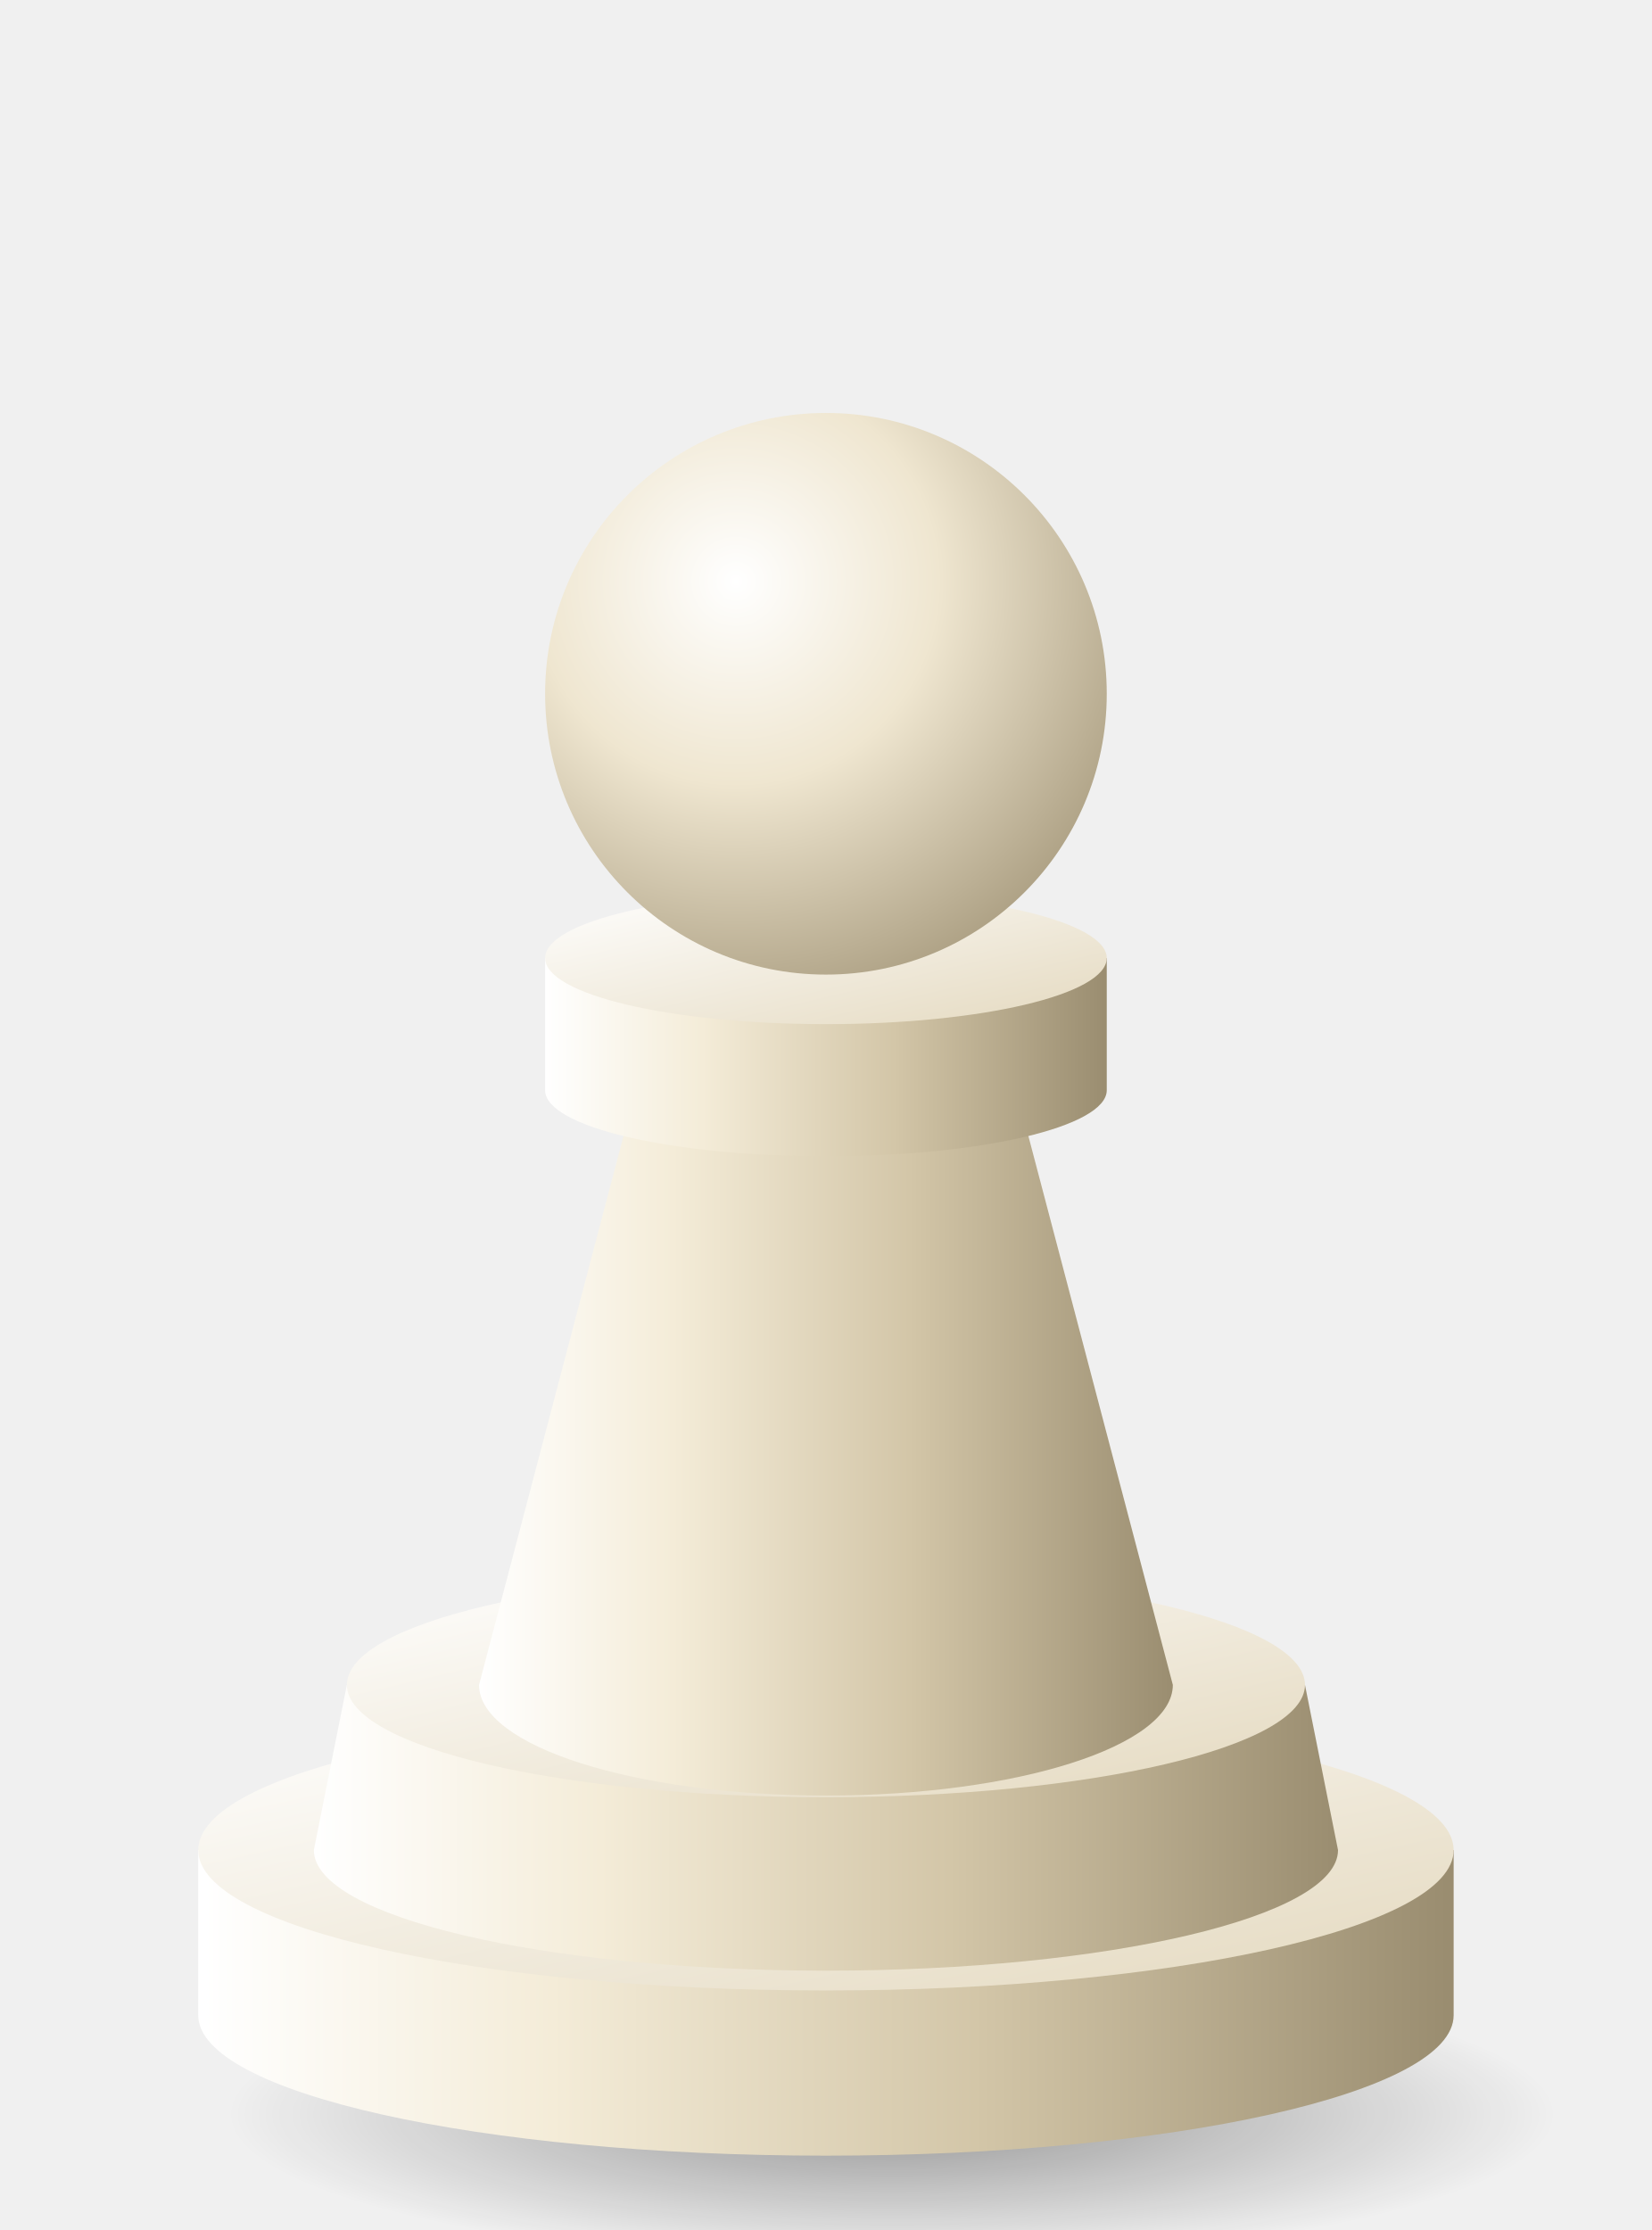
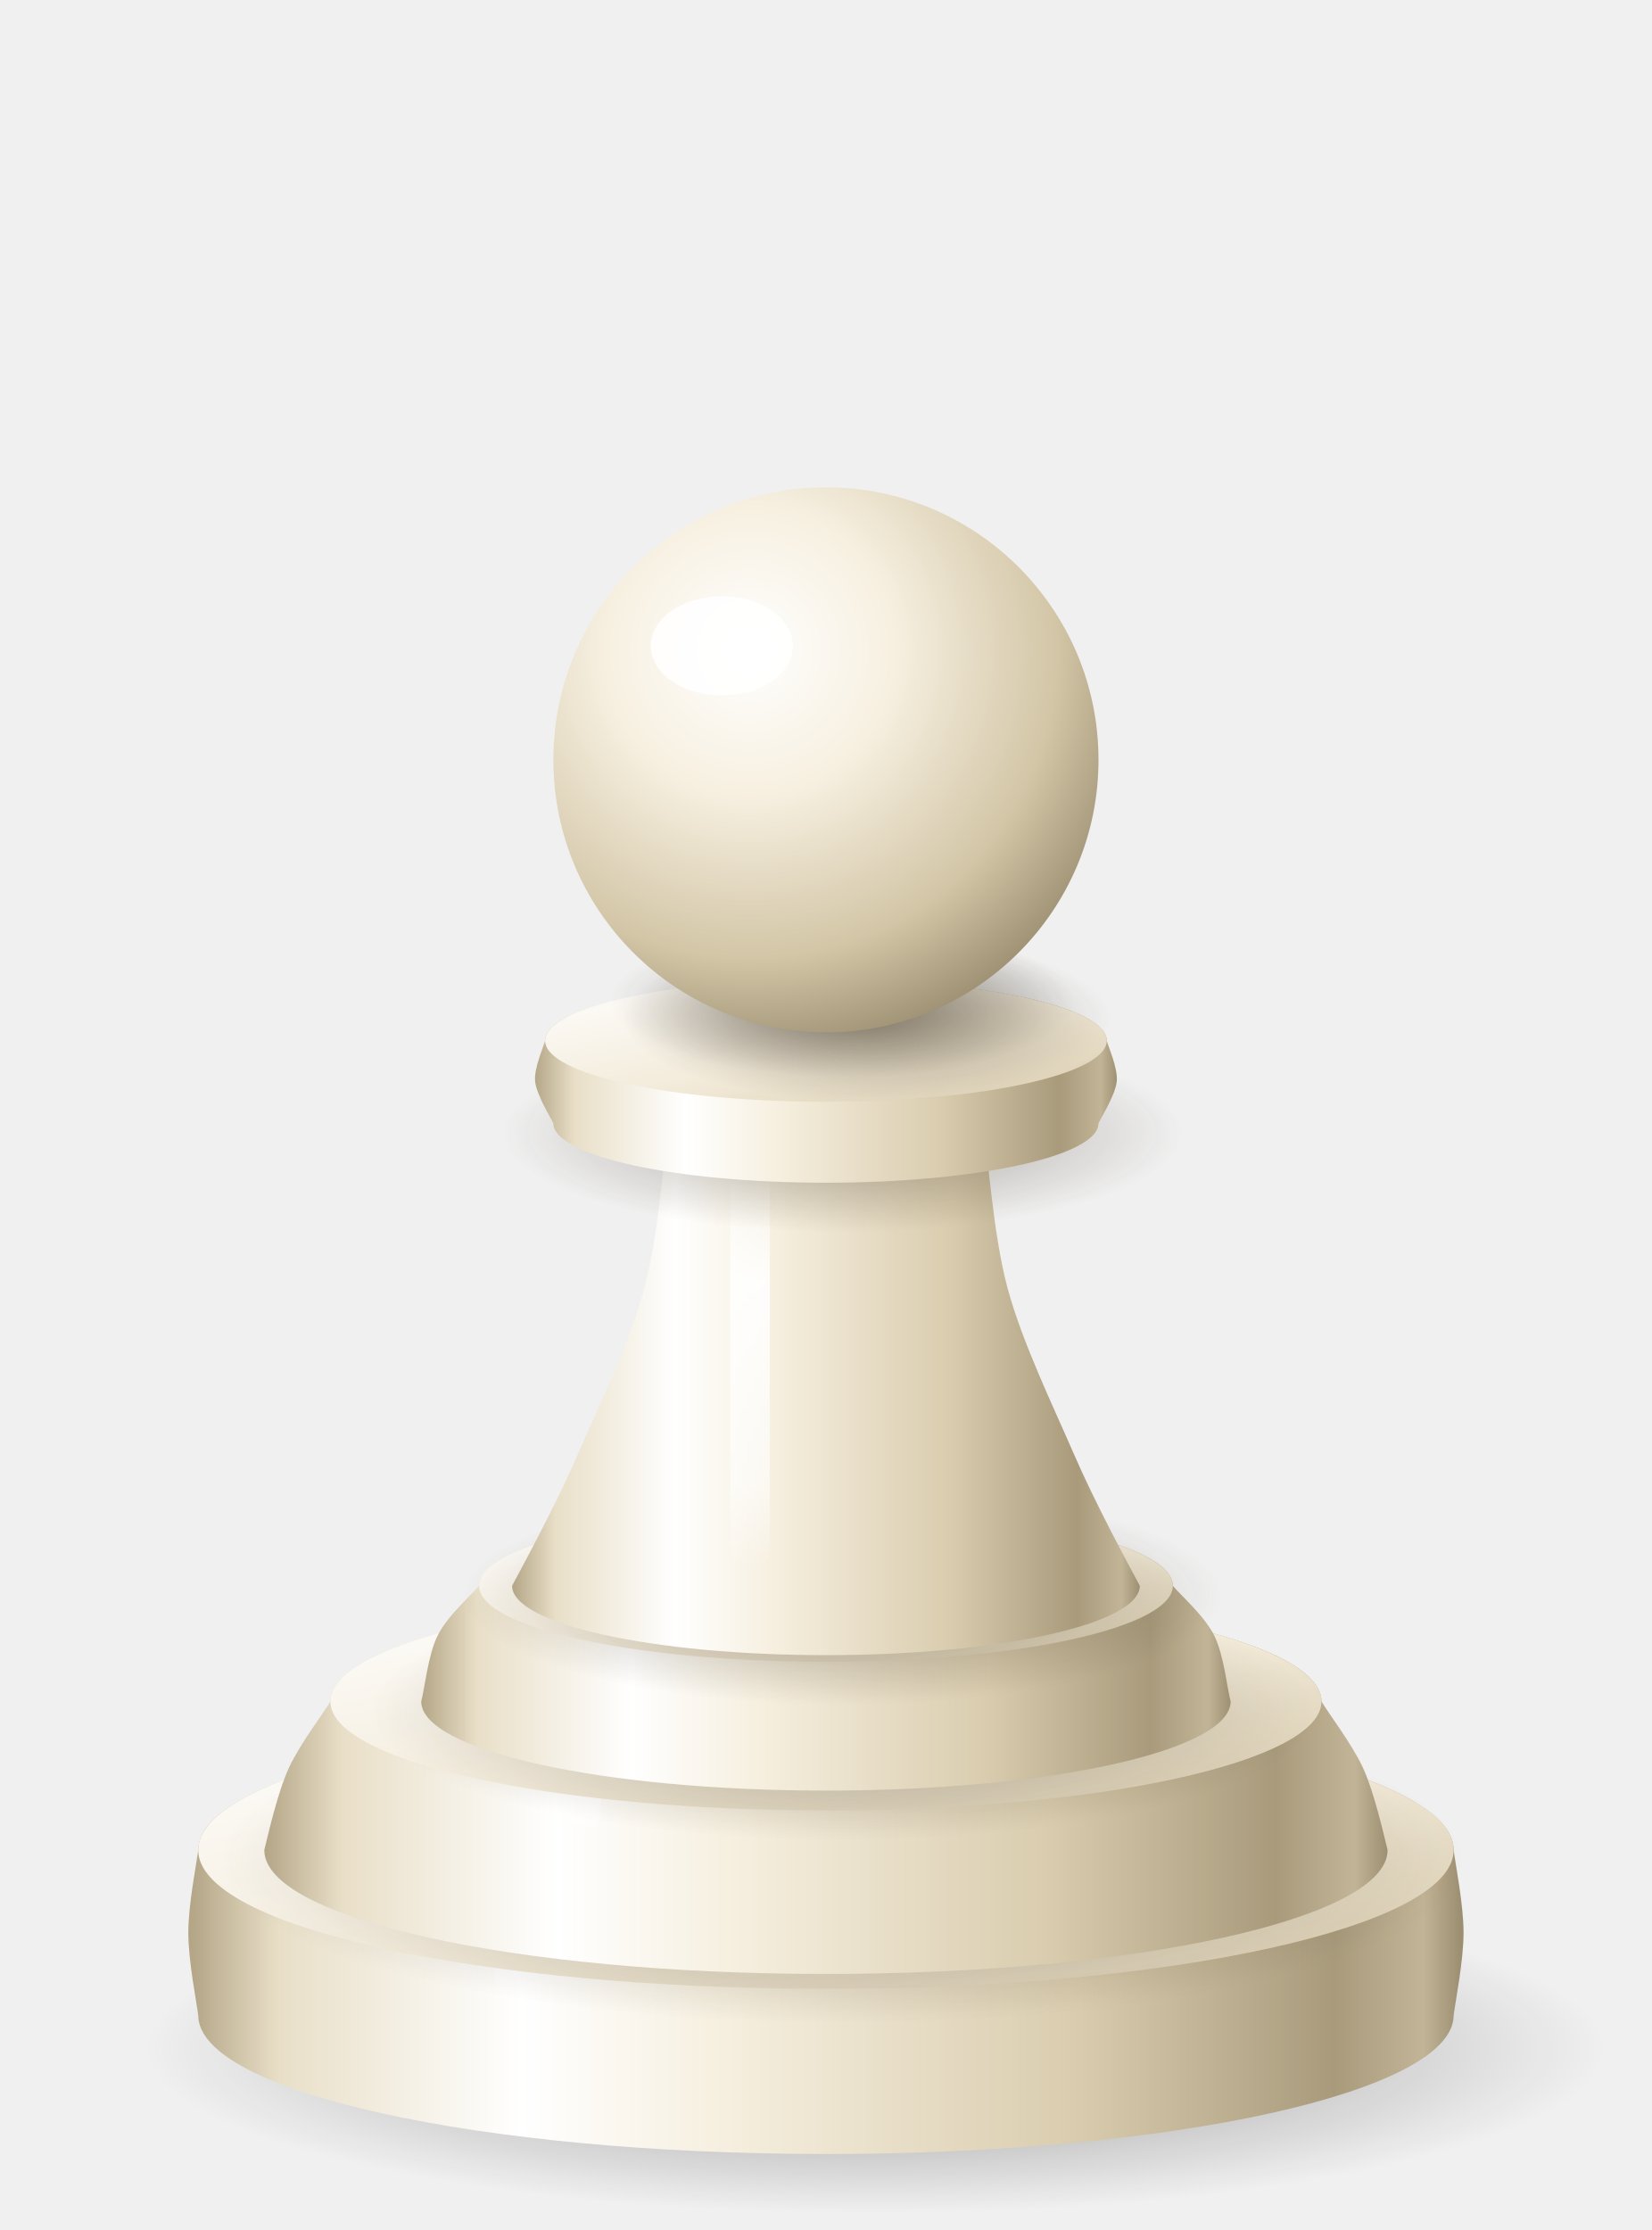
<svg xmlns="http://www.w3.org/2000/svg" viewBox="0 0 100 135" width="100" height="135">
  <defs>
-     <linearGradient id="b" x1="0" y1="0" x2="1" y2="0">
+     <linearGradient id="body" x1="0" y1="0" x2="1" y2="0">
+       <stop offset="0" stop-color="#B3A586" />
+       <stop offset=".07" stop-color="#E9DFC8" />
+       <stop offset=".26" stop-color="#FFFFFF" />
+       <stop offset=".42" stop-color="#F6EFDF" />
+       <stop offset=".7" stop-color="#D9CCAE" />
+       <stop offset=".9" stop-color="#A89A7B" />
+       <stop offset=".97" stop-color="#C2B496" />
+       <stop offset="1" stop-color="#9C8E70" />
+     </linearGradient>
+     <linearGradient id="top" x1="0" y1="0" x2="1" y2="1">
      <stop offset="0" stop-color="#FFFFFF" />
-       <stop offset=".28" stop-color="#F4ECD8" />
-       <stop offset=".62" stop-color="#D3C6A8" />
-       <stop offset="1" stop-color="#9A8D70" />
+       <stop offset=".55" stop-color="#F3EBDA" />
+       <stop offset="1" stop-color="#D6C9AB" />
    </linearGradient>
-     <linearGradient id="t" x1="0" y1="0" x2="1" y2="1">
+     <linearGradient id="hole" x1="0" y1="0" x2="0" y2="1">
+       <stop offset="0" stop-color="#7A6D52" />
+       <stop offset="1" stop-color="#B7A98A" />
+     </linearGradient>
+     <radialGradient id="ball" cx=".36" cy=".3" r=".75">
      <stop offset="0" stop-color="#FFFFFF" />
-       <stop offset="1" stop-color="#E4D9BF" />
-     </linearGradient>
-     <radialGradient id="s" cx=".34" cy=".3" r=".8">
-       <stop offset="0" stop-color="#FFFFFF" />
-       <stop offset=".45" stop-color="#EFE6D0" />
-       <stop offset="1" stop-color="#A89B7E" />
+       <stop offset=".35" stop-color="#F7F0E1" />
+       <stop offset=".75" stop-color="#D3C6A7" />
+       <stop offset="1" stop-color="#9E9072" />
    </radialGradient>
-     <linearGradient id="k" x1="0" y1="0" x2="1" y2="1">
-       <stop offset="0" stop-color="#FFFFFF" />
-       <stop offset=".5" stop-color="#E9DFC6" />
-       <stop offset="1" stop-color="#A89B7E" />
-     </linearGradient>
-     <radialGradient id="g" cx=".5" cy=".5" r=".5">
-       <stop offset="0" stop-color="#000" stop-opacity=".38" />
+     <radialGradient id="ao" cx=".5" cy=".5" r=".5">
+       <stop offset="0" stop-color="#3A2F1E" stop-opacity=".42" />
+       <stop offset="1" stop-color="#3A2F1E" stop-opacity="0" />
+     </radialGradient>
+     <radialGradient id="floor" cx=".5" cy=".5" r=".5">
+       <stop offset="0" stop-color="#000" stop-opacity=".42" />
+       <stop offset=".6" stop-color="#000" stop-opacity=".16" />
      <stop offset="1" stop-color="#000" stop-opacity="0" />
    </radialGradient>
+     <linearGradient id="spec" x1="0" y1="0" x2="0" y2="1">
+       <stop offset="0" stop-color="#fff" stop-opacity="0" />
+       <stop offset=".3" stop-color="#fff" stop-opacity=".9" />
+       <stop offset=".8" stop-color="#fff" stop-opacity=".55" />
+       <stop offset="1" stop-color="#fff" stop-opacity="0" />
+     </linearGradient>
+     <linearGradient id="horse" x1="0" y1="0" x2="1" y2=".25">
+       <stop offset="0" stop-color="#FFFFFF" />
+       <stop offset=".3" stop-color="#F7F0E0" />
+       <stop offset=".62" stop-color="#DACDB0" />
+       <stop offset=".86" stop-color="#AE9F80" />
+       <stop offset="1" stop-color="#C9BB9C" />
+     </linearGradient>
+     <linearGradient id="shade" x1="1" y1="0" x2="0" y2="0">
+       <stop offset="0" stop-color="#5E5038" stop-opacity=".45" />
+       <stop offset="1" stop-color="#5E5038" stop-opacity="0" />
+     </linearGradient>
  </defs>
-   <ellipse cx="54" cy="128" rx="40" ry="9" fill="url(#g)" />
-   <path d="M12.0 112.0 L12.0 122.0 A38.0 8.5 0 0 0 88.0 122.0 L88.0 112.0 Z" fill="url(#b)" />
-   <ellipse cx="50.0" cy="112.0" rx="38.0" ry="8.5" fill="url(#t)" />
-   <path d="M21.0 102.0 L19.0 112.0 A31.0 7.3 0 0 0 81.0 112.0 L79.0 102.0 Z" fill="url(#b)" />
-   <ellipse cx="50.0" cy="102.0" rx="29.0" ry="6.8" fill="url(#t)" />
-   <path d="M39.0 64.0 L29.0 102.0 A21.0 6.7 0 0 0 71.0 102.0 L61.0 64.0 Z" fill="url(#b)" />
-   <ellipse cx="50.0" cy="64.0" rx="11.0" ry="3.5" fill="url(#t)" />
-   <path d="M33.0 58.0 L33.0 66.0 A17.0 4.0 0 0 0 67.0 66.0 L67.0 58.0 Z" fill="url(#b)" />
-   <ellipse cx="50.0" cy="58.0" rx="17.0" ry="4.0" fill="url(#t)" />
-   <circle cx="50.0" cy="42.0" r="17.0" fill="url(#s)" />
+   <ellipse cx="53" cy="124" rx="44" ry="10" fill="url(#floor)" />
+   <path d="M12.0 112.0 C11.9 112.8 11.4 115.3 11.4 117.0 C11.4 118.7 11.9 121.2 12.0 122.0 A38.0 8.4 0 0 0 88.0 122.0 C88.1 121.2 88.6 118.7 88.6 117.0 C88.6 115.3 88.1 112.8 88.0 112.0 A38.0 8.4 0 0 0 12.0 112.0 Z" fill="url(#body)" />
+   <rect x="30.0" y="114.0" width="2.4" height="7.0" rx="1.2" fill="url(#spec)" />
+   <ellipse cx="50.0" cy="112.0" rx="38.0" ry="8.4" fill="url(#top)" />
+   <ellipse cx="51.0" cy="112.6" rx="38.0" ry="9.9" fill="url(#ao)" />
+   <path d="M20.0 103.0 C19.6 103.7 18.2 105.5 17.5 107.0 C16.8 108.5 16.2 111.2 16.0 112.0 A34.0 7.5 0 0 0 84.0 112.0 C83.8 111.2 83.2 108.5 82.5 107.0 C81.8 105.5 80.4 103.7 80.0 103.0 A30.0 6.6 0 0 0 20.0 103.0 Z" fill="url(#body)" />
+   <rect x="34.0" y="105.0" width="2.4" height="6.0" rx="1.2" fill="url(#spec)" />
+   <ellipse cx="50.0" cy="103.0" rx="30.0" ry="6.6" fill="url(#top)" />
+   <ellipse cx="51.0" cy="103.6" rx="28.5" ry="7.8" fill="url(#ao)" />
+   <path d="M29.0 96.0 C28.6 96.5 27.1 97.8 26.5 99.0 C25.9 100.2 25.7 102.3 25.5 103.0 A24.5 5.4 0 0 0 74.5 103.0 C74.3 102.3 74.1 100.2 73.5 99.0 C72.9 97.8 71.4 96.5 71.0 96.0 A21.0 4.6 0 0 0 29.0 96.0 Z" fill="url(#body)" />
+   <ellipse cx="50.0" cy="96.0" rx="21.0" ry="4.6" fill="url(#top)" />
+   <ellipse cx="51.0" cy="96.6" rx="23.0" ry="6.6" fill="url(#ao)" />
+   <path d="M40.5 68.0 C40.2 69.7 39.9 74.7 39.0 78.0 C38.1 81.3 36.3 85.0 35.0 88.0 C33.7 91.0 31.7 94.7 31.0 96.0 A19.0 4.2 0 0 0 69.0 96.0 C68.3 94.7 66.3 91.0 65.0 88.0 C63.7 85.0 61.9 81.3 61.0 78.0 C60.1 74.7 59.8 69.7 59.5 68.0 A9.5 2.1 0 0 0 40.5 68.0 Z" fill="url(#body)" />
+   <rect x="44.2" y="70.0" width="2.4" height="25.0" rx="1.2" fill="url(#spec)" />
+   <ellipse cx="50.0" cy="68.0" rx="9.5" ry="2.1" fill="url(#top)" />
+   <ellipse cx="51.0" cy="68.6" rx="20.5" ry="6.0" fill="url(#ao)" />
+   <path d="M33.0 63.0 C32.9 63.4 32.3 64.7 32.4 65.5 C32.5 66.3 33.3 67.6 33.5 68.0 A16.5 3.6 0 0 0 66.5 68.0 C66.7 67.6 67.5 66.3 67.6 65.5 C67.7 64.7 67.1 63.4 67.0 63.0 A17.0 3.7 0 0 0 33.0 63.0 Z" fill="url(#body)" />
+   <ellipse cx="50.0" cy="63.0" rx="17.0" ry="3.7" fill="url(#top)" />
+   <ellipse cx="51.0" cy="60.6" rx="14.0" ry="4.6" fill="url(#ao)" />
+   <ellipse cx="52.5" cy="61.7" rx="14.8" ry="5.0" fill="url(#ao)" />
+   <circle cx="50.0" cy="46.0" r="16.5" fill="url(#ball)" />
+   <ellipse cx="43.7" cy="39.1" rx="4.3" ry="3.0" fill="#fff" fill-opacity=".9" />
</svg>
